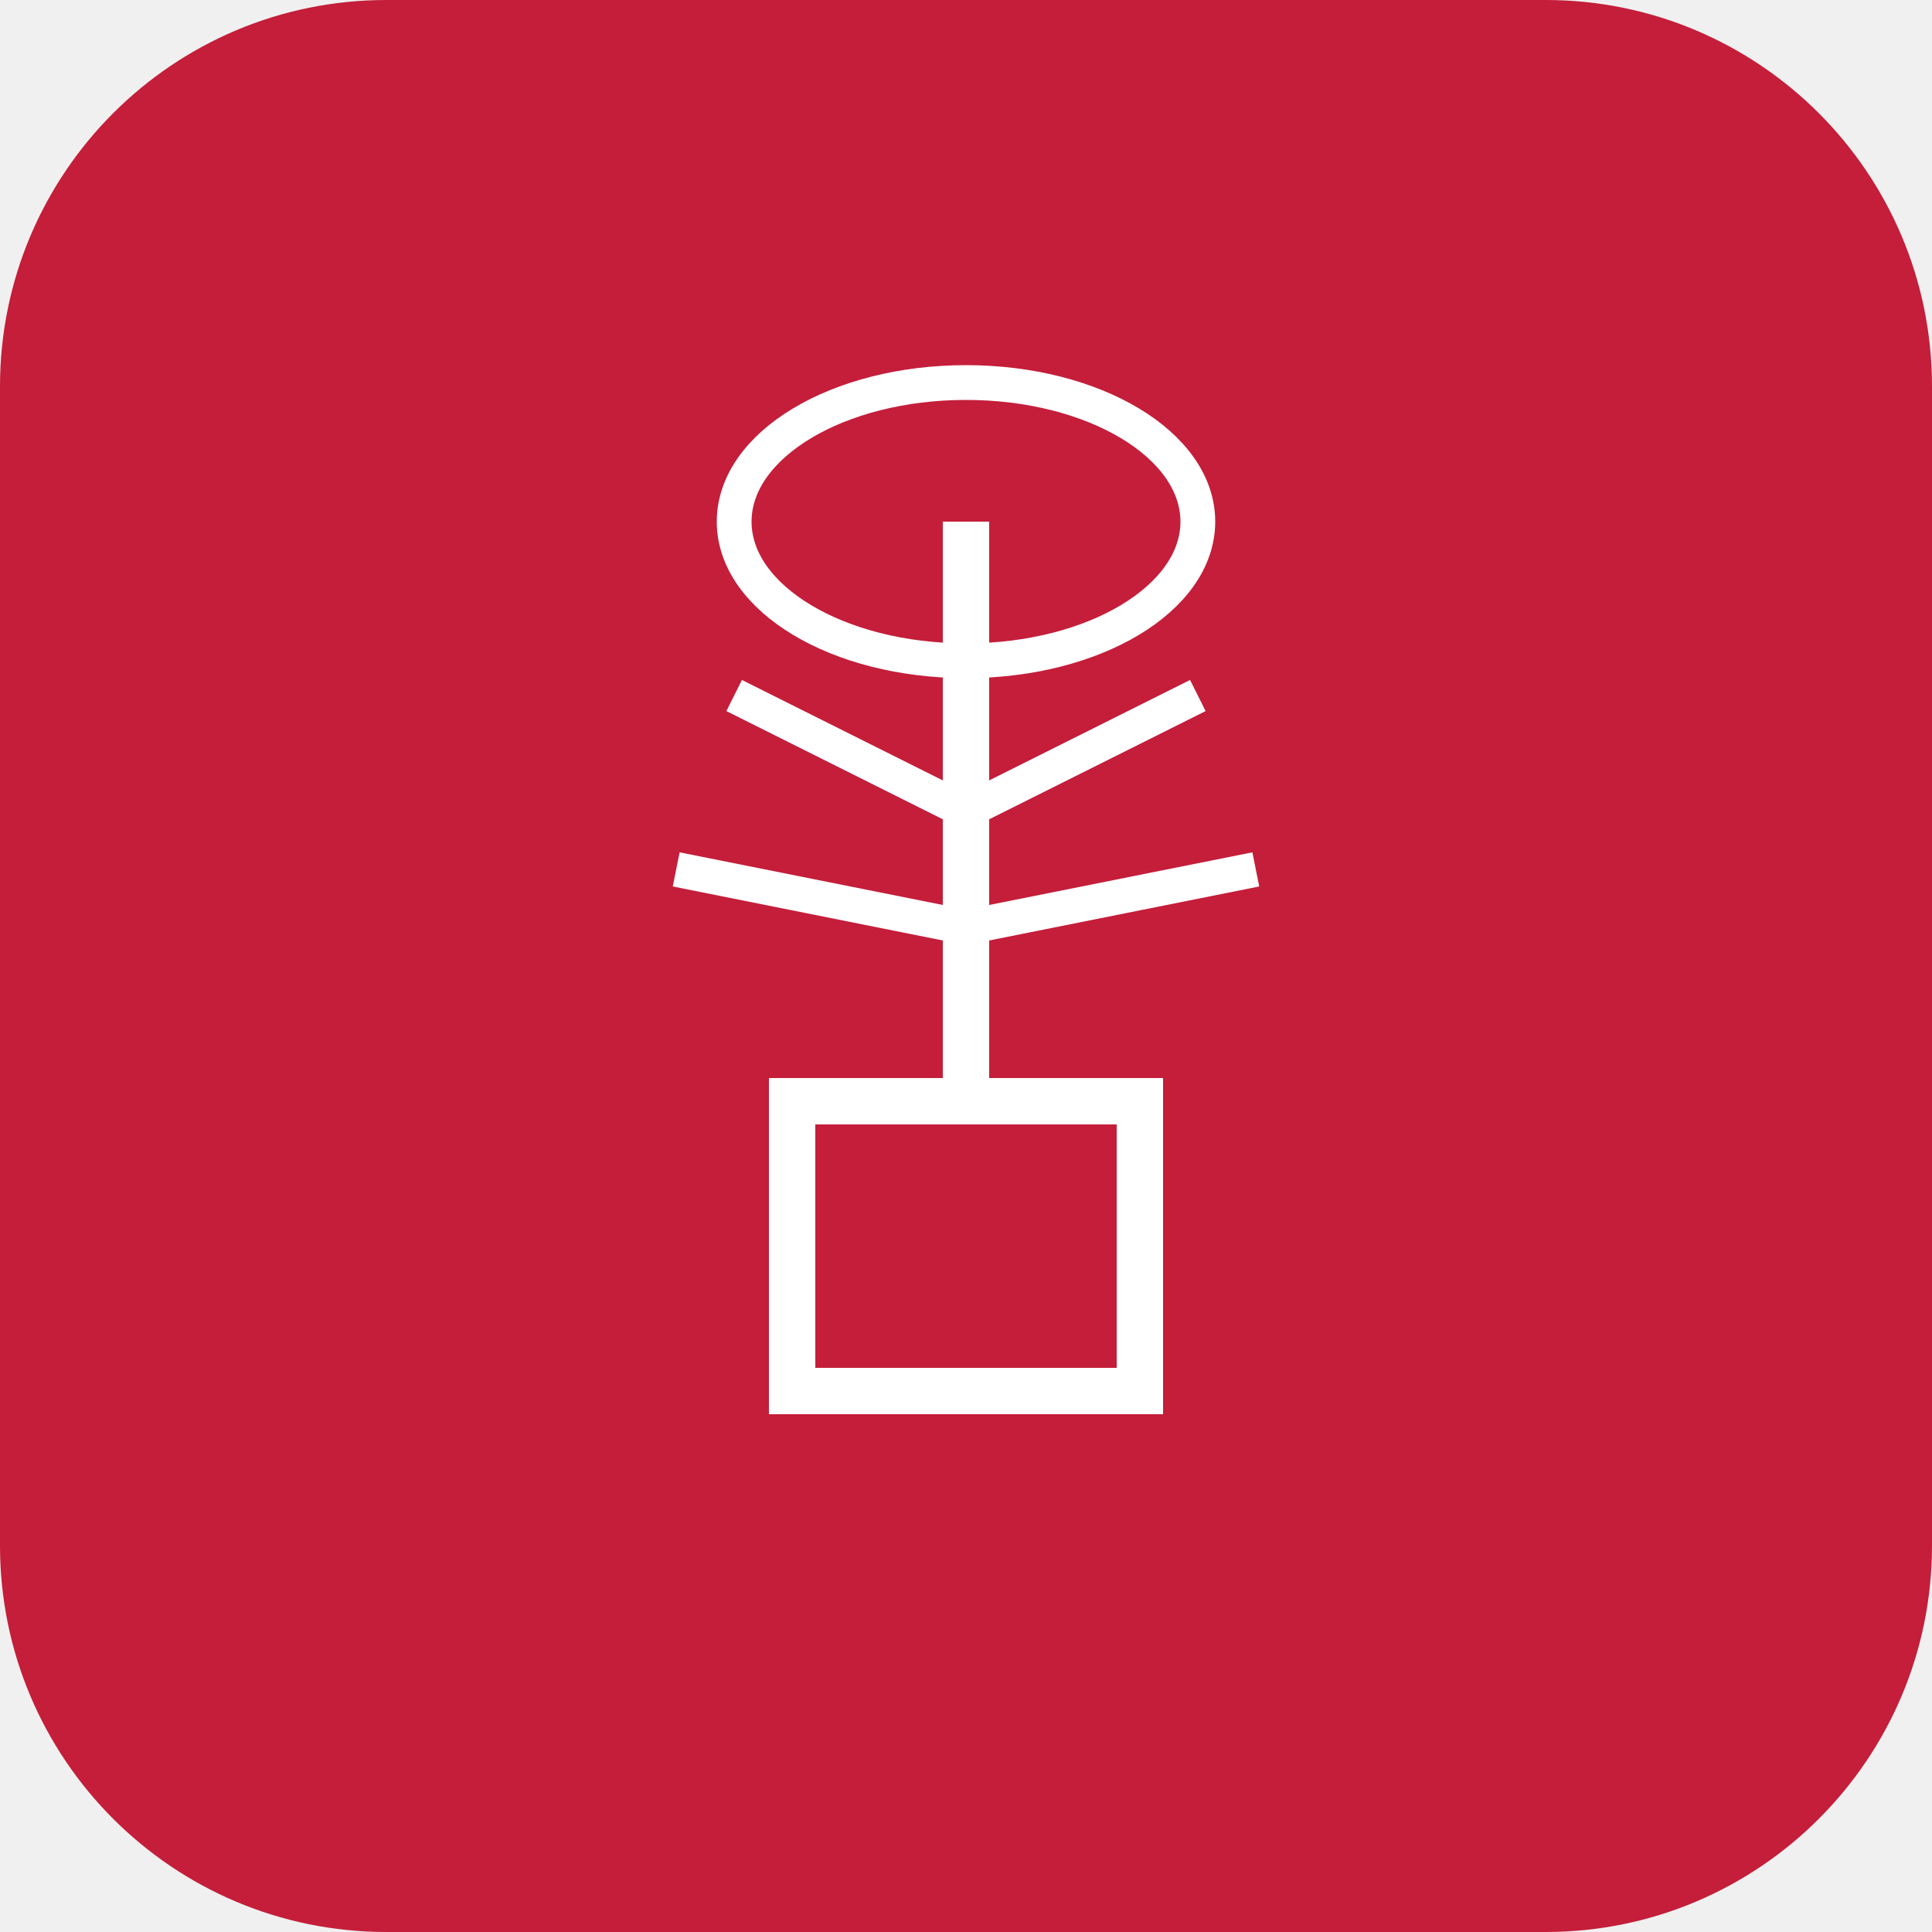
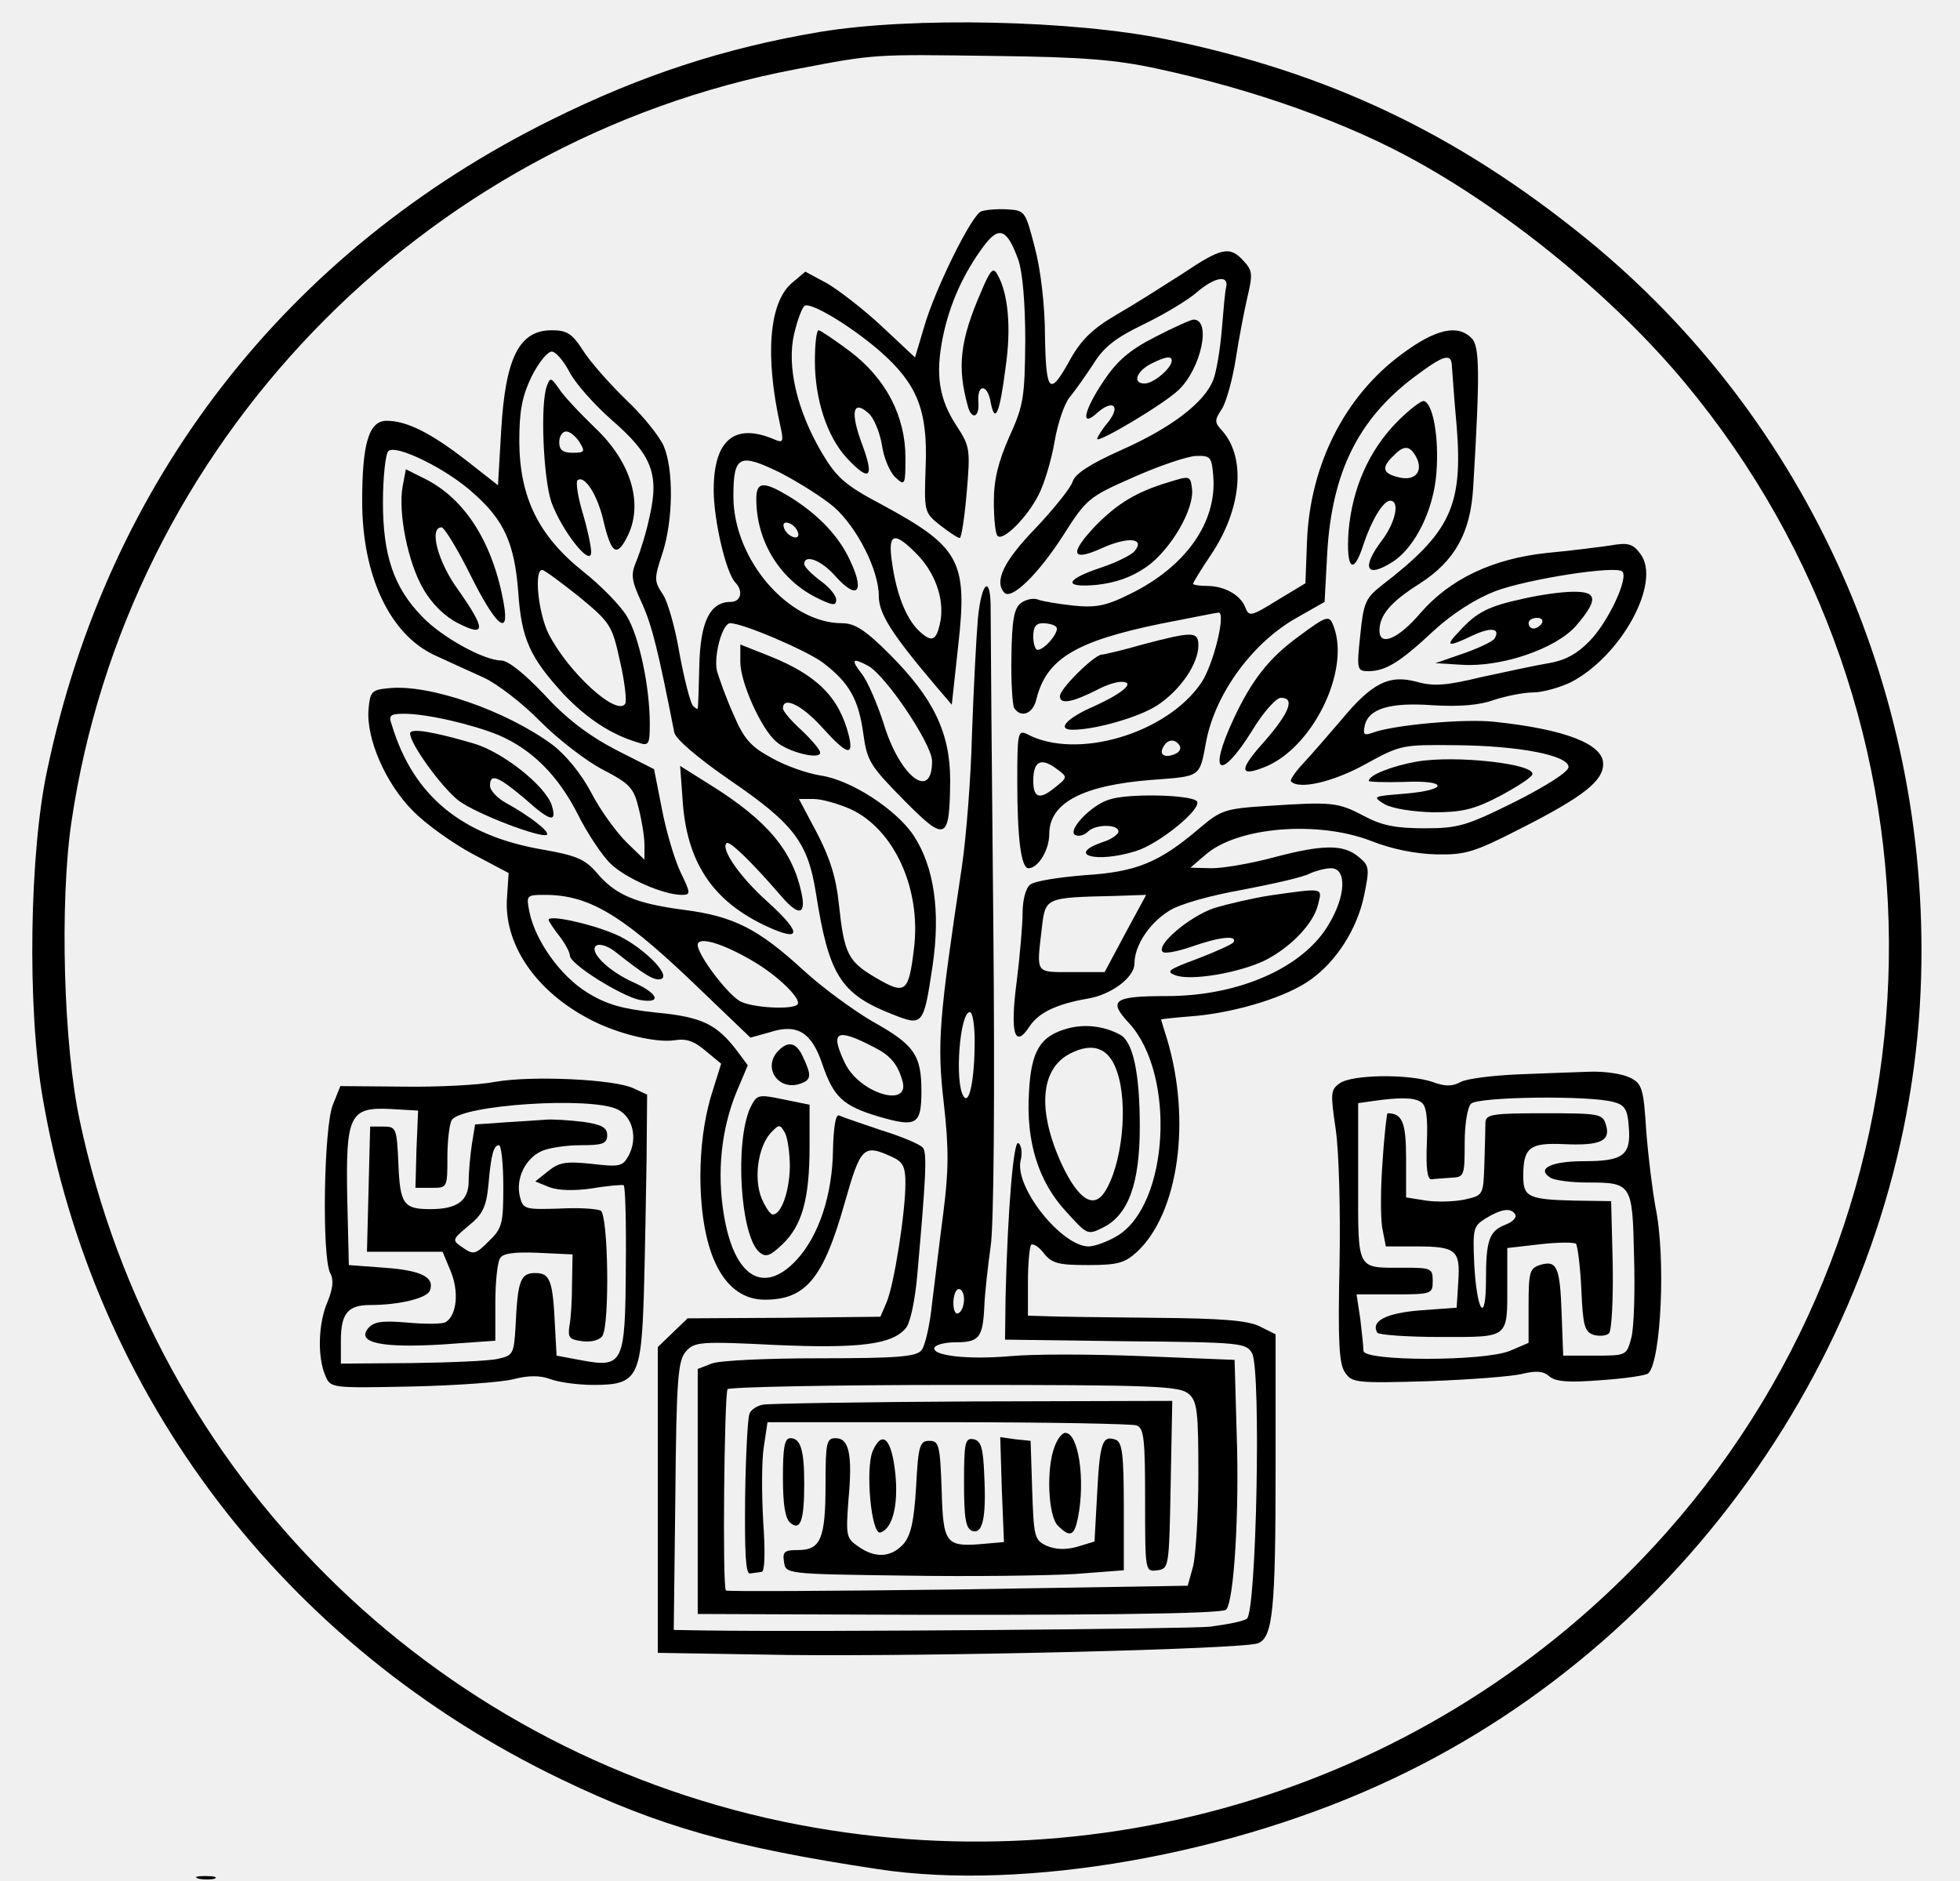
- <svg xmlns="http://www.w3.org/2000/svg" viewBox="0 0 100 100">
-   <rect width="100" height="100" rx="20" fill="#C41E3A" />
-   <g fill="white" transform="translate(20, 15) scale(0.6)">
-     <rect x="35" y="70" width="30" height="25" fill="none" stroke="white" stroke-width="4" />
-     <line x1="50" y1="20" x2="50" y2="70" stroke="white" stroke-width="4" />
-     <ellipse cx="50" cy="20" rx="20" ry="12" fill="none" stroke="white" stroke-width="3" />
-     <line x1="30" y1="35" x2="50" y2="45" stroke="white" stroke-width="3" />
-     <line x1="70" y1="35" x2="50" y2="45" stroke="white" stroke-width="3" />
-     <line x1="25" y1="50" x2="50" y2="55" stroke="white" stroke-width="3" />
-     <line x1="75" y1="50" x2="50" y2="55" stroke="white" stroke-width="3" />
+ <svg xmlns="http://www.w3.org/2000/svg" version="1.0" width="368pt" height="353pt" viewBox="0 0 368 353" preserveAspectRatio="xMidYMid meet">
+   <g transform="translate(0,353) scale(0.1,-0.1)" fill="#000000" stroke="none">
+     <path d="M1539 3470 c-178 -30 -335 -81 -504 -165 -497 -246 -832 -677 -946 -1219 -34 -156 -38 -449 -9 -616 96 -561 454 -1031 975 -1281 183 -88 321 -127 593 -168 275 -42 667 27 968 170 572 270 963 855 990 1478 24 549 -209 1073 -629 1414 -243 197 -484 311 -786 373 -175 36 -478 43 -652 14z m634 -69 c182 -39 358 -102 487 -174 182 -101 374 -260 503 -415 524 -629 510 -1546 -35 -2160 -412 -464 -1041 -670 -1657 -542 -664 139 -1180 652 -1321 1315 -31 143 -38 411 -16 561 104 708 655 1280 1360 1414 151 29 145 28 371 25 168 -2 230 -7 308 -24z" />
+     <path d="M1842 3133 c-18 -7 -87 -147 -107 -217 l-17 -57 -62 58 c-34 32 -81 68 -103 81 l-41 22 -26 -22 c-42 -37 -50 -136 -21 -267 7 -31 5 -33 -11 -26 -75 32 -114 -1 -114 -95 0 -56 23 -156 41 -174 15 -16 10 -36 -9 -36 -39 0 -57 -37 -59 -119 -1 -42 -2 -78 -3 -81 0 -2 -4 0 -9 5 -5 6 -16 49 -25 97 -8 48 -22 99 -32 113 -16 24 -16 29 0 77 20 62 21 157 2 201 -8 18 -39 57 -71 87 -31 30 -68 72 -81 93 -20 31 -30 37 -58 37 -61 0 -87 -51 -95 -188 l-6 -103 -60 47 c-66 51 -111 74 -149 74 -33 0 -46 -41 -46 -151 0 -140 52 -250 136 -289 24 -11 65 -30 92 -42 26 -12 74 -49 107 -83 33 -33 86 -74 117 -90 50 -26 58 -34 67 -72 6 -23 11 -54 11 -69 l0 -28 -34 33 c-19 19 -49 60 -66 93 -19 36 -48 71 -73 90 -87 64 -231 114 -307 106 -32 -3 -35 -6 -38 -39 -5 -55 32 -140 83 -191 24 -25 75 -61 112 -81 l68 -36 -3 -45 c-7 -88 54 -178 158 -231 50 -26 121 -43 156 -38 23 4 38 -2 59 -20 l29 -24 -20 -64 c-12 -43 -19 -92 -19 -149 1 -146 45 -230 121 -230 77 0 110 40 150 182 30 105 35 111 89 86 20 -9 25 -18 25 -49 0 -55 -21 -189 -35 -223 l-12 -28 -181 -2 -181 -1 -28 -27 -28 -27 0 -287 0 -287 245 -4 c278 -3 856 11 882 22 28 11 33 64 33 330 l0 250 -30 15 c-23 11 -69 15 -200 16 -93 1 -185 2 -202 3 l-33 1 0 63 c0 35 3 66 6 70 4 3 15 -4 24 -16 15 -19 28 -22 83 -22 56 0 69 4 92 25 78 73 102 247 56 400 -6 19 -11 35 -11 36 0 1 31 4 68 7 78 8 169 36 213 68 48 34 87 95 100 157 11 53 10 57 -11 74 -28 23 -66 23 -160 -2 -41 -11 -93 -20 -115 -20 l-40 1 28 24 c60 53 212 65 312 26 38 -15 82 -24 122 -25 55 -1 71 4 159 49 118 60 154 89 154 121 0 37 -71 65 -205 79 -56 6 -190 -6 -229 -21 -14 -5 -17 -3 -14 12 6 33 46 46 128 40 50 -3 88 0 115 10 22 7 55 14 73 14 18 0 50 9 71 19 95 49 171 188 131 241 -14 19 -23 22 -56 16 -21 -3 -75 -10 -119 -14 -103 -11 -183 -49 -239 -114 -41 -48 -76 -62 -76 -32 0 29 21 54 75 88 67 43 96 96 101 181 13 216 12 266 -3 280 -26 27 -68 17 -130 -29 -108 -79 -173 -208 -179 -351 l-3 -80 -53 -32 c-50 -31 -53 -31 -60 -13 -9 23 -39 40 -72 40 -14 0 -26 2 -26 4 0 2 15 27 34 55 57 85 66 181 21 232 -15 16 -15 20 -1 41 8 12 20 55 26 93 6 39 16 91 22 117 10 42 10 50 -7 68 -26 29 -42 25 -115 -24 -36 -23 -91 -58 -124 -77 -43 -25 -65 -46 -85 -81 -40 -73 -47 -68 -49 41 0 56 -8 125 -19 166 -18 69 -18 70 -53 72 -19 1 -41 -1 -48 -4z m70 -91 c8 -23 13 -82 13 -152 -1 -105 -3 -121 -30 -180 -21 -48 -29 -80 -29 -122 0 -32 3 -61 7 -64 10 -11 56 35 77 77 10 19 24 64 30 100 6 35 19 73 29 84 9 11 29 39 44 62 20 32 42 49 94 74 37 18 83 45 101 61 34 29 60 32 54 8 -2 -7 -5 -43 -8 -79 -3 -36 -10 -79 -16 -94 -16 -42 -78 -90 -173 -132 -58 -26 -86 -44 -91 -59 -3 -11 -35 -51 -70 -88 -60 -62 -78 -100 -58 -121 14 -13 63 35 109 106 45 71 49 74 133 111 47 21 100 39 117 40 28 1 30 -2 33 -38 7 -87 -52 -170 -156 -221 -46 -23 -65 -26 -106 -22 -28 3 -58 8 -66 11 -9 4 -23 1 -33 -6 -13 -10 -17 -31 -18 -100 -1 -47 2 -91 5 -97 13 -20 36 -11 42 17 19 75 73 108 233 141 57 11 106 21 109 21 14 0 -9 -96 -32 -131 -64 -96 -235 -147 -328 -97 -17 8 -18 1 -18 -90 0 -105 7 -162 21 -162 18 0 39 34 39 64 0 59 63 92 194 102 92 7 88 4 101 74 18 90 88 185 171 231 l51 29 5 93 c9 150 58 250 163 329 56 42 70 46 71 21 1 -10 4 -61 9 -113 12 -151 -12 -200 -142 -300 -29 -23 -33 -32 -39 -92 -7 -65 -6 -68 15 -68 32 0 59 16 123 76 36 33 79 60 115 74 61 23 228 49 239 37 12 -12 -26 -94 -61 -130 -24 -25 -47 -37 -77 -42 -24 -4 -80 -16 -126 -26 -66 -16 -90 -18 -122 -9 -52 14 -84 -2 -142 -72 -24 -28 -56 -65 -71 -81 -15 -16 -26 -32 -23 -34 15 -16 79 -1 139 32 67 37 70 37 170 36 119 -1 212 -19 212 -41 0 -9 -41 -35 -100 -65 -91 -45 -106 -50 -170 -50 -54 0 -80 5 -114 23 -49 26 -60 27 -181 19 -80 -5 -88 -8 -128 -42 -75 -64 -118 -82 -215 -88 -49 -4 -95 -11 -103 -18 -8 -6 -14 -29 -14 -52 0 -22 -5 -81 -11 -129 -13 -98 -4 -128 24 -85 17 26 51 42 108 52 45 7 89 40 89 66 0 34 28 76 65 99 20 13 78 29 140 40 58 11 114 24 124 30 11 5 29 10 40 10 30 0 28 -52 -4 -105 -47 -81 -168 -135 -304 -135 -101 0 -111 -8 -71 -51 88 -96 75 -340 -22 -399 -18 -11 -43 -20 -54 -20 -50 0 -138 109 -128 160 4 15 2 30 -4 34 -9 6 -20 -125 -24 -289 l-1 -80 226 -3 c218 -2 227 -3 238 -23 17 -33 8 -487 -10 -498 -7 -5 -39 -11 -70 -15 -46 -4 -722 -10 -946 -7 l-60 1 3 252 c2 222 5 254 20 271 16 18 27 19 168 12 158 -7 220 1 245 32 8 9 17 52 21 97 16 180 19 231 11 241 -4 6 -39 21 -78 33 -38 13 -74 25 -80 28 -6 2 -10 -23 -11 -64 -1 -86 -27 -163 -69 -208 -62 -66 -117 -31 -136 86 -13 79 -5 158 23 228 l22 52 -20 27 c-38 50 -66 64 -152 72 -64 7 -93 15 -130 38 -50 31 -97 97 -108 151 -6 31 -6 32 29 32 81 0 142 -36 268 -155 l118 -113 36 10 c52 17 79 0 99 -60 21 -61 38 -78 105 -98 72 -21 81 -16 81 48 0 68 -14 87 -93 131 -34 20 -92 62 -128 95 -85 78 -131 102 -226 114 -90 12 -128 28 -163 70 -22 25 -38 32 -101 43 -152 26 -243 101 -283 233 -7 19 -4 22 23 22 43 0 128 -20 177 -40 63 -27 112 -76 149 -149 18 -36 46 -78 62 -93 28 -27 99 -58 133 -58 17 0 17 3 -2 42 -11 23 -27 76 -35 118 l-15 76 -73 37 c-51 27 -92 58 -133 103 -38 40 -68 64 -81 64 -32 0 -112 44 -148 82 -54 55 -74 116 -74 215 0 48 5 91 10 96 14 14 111 -34 160 -79 58 -51 77 -95 84 -185 6 -89 22 -123 85 -192 44 -46 89 -76 140 -91 20 -7 22 -4 22 35 0 70 -20 164 -43 202 -12 20 -49 58 -82 84 -84 67 -119 139 -120 243 0 59 5 85 23 123 13 26 30 47 38 47 7 0 22 -17 33 -38 10 -20 46 -61 79 -90 75 -65 90 -101 72 -180 -6 -30 -18 -68 -25 -85 -11 -26 -10 -36 11 -81 19 -43 30 -89 60 -241 2 -12 44 -48 105 -90 120 -82 146 -117 161 -212 24 -153 46 -189 143 -227 58 -23 59 -22 76 91 15 102 3 186 -36 245 -33 49 -118 104 -174 112 -25 4 -66 18 -92 33 -39 21 -52 35 -72 82 -14 31 -27 68 -31 82 -6 28 10 89 25 89 24 0 143 -51 174 -74 50 -38 67 -69 76 -134 7 -51 13 -60 76 -124 79 -80 86 -77 87 37 0 89 -31 154 -114 237 -45 45 -65 58 -89 58 -101 0 -204 120 -204 238 0 77 11 82 87 45 35 -18 81 -47 102 -65 43 -38 84 -118 84 -167 0 -33 24 -71 108 -170 l29 -34 12 110 c18 160 4 186 -144 266 -68 36 -84 50 -112 97 -47 80 -66 163 -52 223 6 26 15 50 20 53 12 7 88 -39 142 -86 69 -61 89 -110 85 -215 -3 -86 -3 -87 27 -111 17 -13 33 -24 37 -24 3 0 9 38 13 85 7 81 6 87 -18 124 -34 51 -41 97 -27 167 13 64 39 121 77 172 29 39 44 32 65 -26z m-187 -556 c34 -37 50 -88 39 -130 -7 -30 -16 -32 -40 -9 -23 23 -41 68 -49 126 -9 58 4 61 50 13z m-638 -76 c59 -49 62 -53 77 -121 9 -39 13 -75 10 -80 -15 -25 -106 57 -144 131 -19 38 -28 120 -12 120 4 0 35 -23 69 -50z m896 -57 c8 -7 -21 -43 -35 -43 -4 0 -8 11 -8 25 0 18 5 25 18 25 10 0 22 -3 25 -7z m-353 -73 c33 -18 120 -147 120 -179 0 -76 -61 -29 -91 71 -12 37 -30 79 -41 93 -21 27 -18 31 12 15z m585 -150 c3 -6 -1 -13 -10 -16 -19 -8 -30 0 -20 15 8 14 22 14 30 1z m-229 -45 c19 -14 18 -15 -6 -34 -28 -23 -40 -19 -40 13 0 38 15 45 46 21z m-389 -74 c82 -38 133 -150 119 -262 -10 -83 -16 -87 -71 -55 -53 31 -60 45 -70 139 -5 49 -17 87 -41 133 l-34 64 28 0 c15 0 46 -9 69 -19z m516 -233 l-39 -73 -62 0 c-69 0 -66 -4 -56 82 7 58 5 58 137 61 l59 2 -39 -72z m-700 -52 c47 -27 94 -73 84 -82 -10 -10 -84 -6 -107 6 -24 13 -80 87 -80 106 0 17 47 3 103 -30z m228 -162 c30 -15 44 -31 53 -62 17 -54 -81 -25 -108 33 -28 59 -16 66 55 29z" />
+     <path d="M1842 2982 c-40 -92 -45 -141 -25 -214 7 -27 22 -22 20 6 -3 36 17 36 23 1 8 -42 17 -22 28 65 11 74 5 139 -15 174 -8 15 -13 11 -31 -32z" />
+     <path d="M2168 2897 c-47 -24 -71 -45 -95 -81 -38 -56 -45 -90 -14 -62 30 27 46 15 22 -16 -12 -14 -21 -29 -21 -32 0 -9 125 65 153 92 42 40 62 132 28 132 -5 0 -38 -15 -73 -33z m32 -44 c0 -14 -34 -43 -51 -43 -24 0 -15 24 14 38 26 13 37 14 37 5z" />
+     <path d="M1530 2852 c0 -72 23 -142 60 -182 43 -46 52 -37 29 25 -23 61 -18 86 12 59 10 -9 21 -36 25 -60 3 -23 15 -51 25 -60 18 -17 19 -15 19 37 0 78 -37 149 -105 200 -28 21 -55 39 -58 39 -4 0 -7 -26 -7 -58z" />
+     <path d="M1027 2806 c-13 -33 -7 -172 8 -218 19 -53 74 -124 75 -95 0 11 -7 44 -16 74 -9 30 -13 57 -10 61 13 12 39 -28 50 -80 14 -57 24 -64 43 -27 32 61 9 141 -60 206 -29 28 -60 61 -68 74 -14 20 -16 21 -22 5z m61 -106 c11 -18 10 -20 -13 -20 -18 0 -25 5 -25 20 0 11 6 20 13 20 7 0 18 -9 25 -20z" />
+     <path d="M2623 2738 c-53 -54 -84 -125 -91 -205 -5 -72 9 -85 28 -25 15 45 37 82 50 82 19 0 10 -41 -15 -74 -40 -53 -30 -73 21 -40 42 28 76 98 81 167 5 64 -6 128 -23 134 -5 2 -28 -16 -51 -39z m36 -66 c14 -27 -2 -46 -33 -38 -30 7 -33 18 -10 40 20 21 31 20 43 -2z" />
+     <path d="M756 2617 c-9 -49 10 -144 39 -193 16 -28 41 -52 65 -64 53 -27 52 -11 0 63 -38 52 -55 117 -31 117 5 0 29 -39 53 -87 48 -97 75 -121 64 -57 -20 114 -72 196 -146 234 l-38 19 -6 -32z" />
+     <path d="M2195 2625 c-60 -18 -96 -39 -139 -83 -49 -52 -44 -67 13 -41 49 22 82 19 61 -6 -6 -7 -34 -21 -61 -30 -70 -23 -74 -39 -10 -33 36 4 65 14 94 34 46 33 90 109 85 147 -3 24 -4 24 -43 12z" />
+     <path d="M1420 2593 c0 -78 43 -149 111 -184 32 -16 39 -17 39 -5 0 8 -13 24 -30 36 -16 12 -30 26 -30 31 0 19 31 8 57 -21 45 -51 59 -30 24 38 -22 42 -60 80 -111 111 -47 28 -60 27 -60 -6z m78 -62 c3 -8 -1 -12 -9 -9 -7 2 -15 10 -17 17 -3 8 1 12 9 9 7 -2 15 -10 17 -17z" />
+     <path d="M1836 2368 c-3 -35 -8 -131 -11 -215 -2 -84 -11 -196 -19 -250 -43 -286 -47 -331 -34 -444 10 -87 9 -129 -1 -207 -7 -53 -16 -130 -21 -169 -4 -40 -13 -80 -20 -88 -10 -12 -44 -15 -191 -15 -98 0 -189 -4 -203 -10 l-26 -10 0 -230 0 -230 253 -1 c470 -2 731 1 739 9 15 15 25 184 20 328 l-4 141 -173 7 c-96 4 -207 4 -248 0 -81 -7 -151 1 -142 17 4 5 21 9 38 9 45 0 52 8 55 65 1 28 7 79 12 115 6 38 8 286 5 605 -3 297 -5 561 -5 588 1 69 -17 58 -24 -15z m-6 -792 c0 -72 -10 -122 -21 -104 -17 26 -7 158 12 158 5 0 9 -24 9 -54z m-20 -485 c0 -11 -4 -23 -10 -26 -6 -4 -10 5 -10 19 0 14 5 26 10 26 6 0 10 -9 10 -19z m422 -178 c16 -14 18 -33 18 -152 0 -75 -5 -152 -10 -172 l-10 -36 -432 -7 c-237 -3 -433 -4 -435 -2 -7 6 -3 367 3 378 3 4 195 8 426 8 378 0 423 -2 440 -17z" />
+     <path d="M1433 893 c-12 -2 -24 -10 -26 -18 -3 -7 -7 -78 -8 -157 -1 -103 1 -143 9 -142 7 1 16 2 22 3 6 0 7 37 3 94 -3 52 -3 115 1 140 l7 47 339 0 c186 0 345 -3 354 -6 14 -5 16 -27 16 -141 0 -134 0 -134 23 -131 22 3 22 6 25 161 l3 157 -373 -1 c-205 -1 -383 -4 -395 -6z" />
+     <path d="M1980 814 c-16 -41 -12 -130 6 -148 23 -23 31 -20 38 15 14 71 1 159 -24 159 -6 0 -15 -12 -20 -26z" />
+     <path d="M1470 756 c0 -50 4 -77 14 -85 19 -16 26 5 26 74 0 63 -7 85 -26 85 -11 0 -14 -17 -14 -74z" />
+     <path d="M1550 744 c0 -102 -9 -124 -51 -124 -26 0 -30 -3 -27 -22 3 -23 3 -23 228 -26 124 -2 267 0 318 3 l92 7 0 119 c0 99 -3 121 -15 126 -25 9 -30 -4 -35 -100 l-5 -91 -33 -10 c-22 -6 -40 -5 -57 2 -23 11 -24 17 -27 104 l-3 93 -29 3 -28 4 3 -99 4 -98 -34 -3 c-76 -7 -80 -2 -83 101 -3 84 -5 92 -23 92 -18 0 -21 -8 -25 -87 -4 -65 -10 -91 -24 -107 -23 -25 -53 -27 -85 -4 -22 15 -23 20 -18 87 8 86 1 116 -24 116 -17 0 -19 -8 -19 -86z" />
+     <path d="M1639 807 c-15 -33 -3 -160 14 -154 23 7 34 52 28 111 -7 65 -24 82 -42 43z" />
+     <path d="M1810 747 c0 -66 3 -86 15 -91 20 -7 27 24 23 104 -2 52 -6 65 -20 68 -16 3 -18 -6 -18 -81z" />
+     <path d="M2860 2406 c-65 -14 -87 -25 -119 -60 -29 -30 -24 -32 24 -9 34 16 53 14 41 -6 -3 -5 -30 -18 -59 -28 l-52 -18 49 -3 c75 -5 177 30 215 73 42 49 41 65 -6 64 -21 0 -63 -6 -93 -13z m35 -46 c-3 -5 -10 -10 -16 -10 -5 0 -9 5 -9 10 0 6 7 10 16 10 8 0 12 -4 9 -10z" />
+     <path d="M2438 2335 c-56 -41 -88 -82 -122 -155 -49 -105 -25 -118 36 -20 20 33 44 60 53 60 27 0 16 -28 -31 -82 -47 -52 -48 -67 -2 -49 91 34 164 181 132 265 -8 22 -12 21 -66 -19z" />
+     <path d="M2145 2320 c-38 -11 -73 -19 -77 -19 -15 -2 -78 -64 -78 -78 0 -16 23 -12 72 13 15 8 34 14 43 14 28 0 4 -21 -51 -46 -51 -22 -71 -44 -40 -44 43 0 126 24 159 46 43 28 77 78 77 112 0 27 -10 27 -105 2z" />
+     <path d="M1390 2287 c0 -38 39 -125 67 -149 22 -20 83 -35 83 -21 0 5 -16 24 -35 42 -19 17 -35 36 -35 41 0 24 36 6 73 -35 47 -52 60 -56 51 -17 -18 73 -60 115 -151 151 l-53 21 0 -33z" />
+     <path d="M770 2153 c0 -20 60 -102 91 -126 33 -25 157 -72 166 -64 5 6 -34 36 -76 59 -17 9 -31 24 -31 33 0 24 15 18 66 -25 48 -43 60 -45 50 -12 -12 37 -92 100 -146 116 -75 22 -120 30 -120 19z" />
+     <path d="M2659 2100 c-45 -8 -89 -25 -89 -36 0 -2 29 -3 65 -2 84 4 86 -15 3 -22 -61 -5 -62 -5 -38 -20 15 -8 52 -14 91 -15 53 0 76 5 124 30 32 17 60 35 62 41 7 20 -146 37 -218 24z" />
+     <path d="M1282 2023 c9 -119 62 -192 171 -238 53 -22 48 -2 -14 54 -50 45 -86 97 -75 108 5 6 47 -35 99 -95 35 -42 51 -42 42 1 -17 80 -64 136 -169 202 l-59 37 5 -69z" />
+     <path d="M2083 2029 c-35 -10 -82 -61 -63 -67 7 -3 17 1 23 7 14 14 57 14 57 0 0 -5 -13 -15 -30 -20 -69 -24 -12 -40 62 -17 44 13 127 81 115 94 -12 12 -128 15 -164 3z" />
+     <path d="M2385 1849 c-32 -5 -80 -16 -106 -24 -46 -16 -109 -69 -96 -82 4 -4 29 1 55 10 51 18 86 22 78 8 -3 -4 -34 -18 -68 -31 -54 -20 -60 -24 -41 -31 30 -11 122 5 170 29 48 25 90 69 98 105 8 31 10 30 -90 16z" />
+     <path d="M1030 1803 c0 -2 9 -16 20 -30 11 -14 20 -31 20 -37 0 -16 95 -75 130 -83 43 -8 37 11 -9 32 -50 22 -87 60 -71 70 7 4 24 -2 38 -14 52 -41 71 -53 83 -49 21 7 -39 65 -88 85 -48 20 -123 36 -123 26z" />
+     <path d="M2004 1599 c-51 -14 -68 -42 -72 -119 -6 -94 18 -169 70 -225 40 -44 40 -44 70 -29 47 24 68 83 68 189 0 102 -13 161 -38 173 -30 16 -66 20 -98 11z m93 -80 c22 -62 10 -176 -23 -227 -21 -32 -49 -14 -80 51 -47 102 -41 180 15 209 43 22 73 11 88 -33z" />
+     <path d="M1462 1558 c-32 -32 0 -78 42 -62 19 7 20 15 4 49 -12 27 -27 32 -46 13z" />
+     <path d="M1409 1451 c-30 -65 -19 -242 17 -272 12 -10 20 -7 43 15 37 35 51 86 51 183 l0 79 -49 10 c-48 10 -50 9 -62 -15z m74 -112 c-1 -46 -16 -89 -32 -89 -5 0 -14 14 -21 30 -15 37 -7 95 16 122 17 18 18 18 28 1 5 -10 9 -39 9 -64z" />
+     <path d="M2850 1513 c-47 -2 -95 -8 -107 -14 -16 -9 -30 -9 -54 0 -45 15 -151 14 -174 -3 -17 -12 -17 -19 -7 -87 6 -42 9 -152 7 -254 -3 -142 -1 -185 10 -201 13 -20 20 -21 157 -17 79 3 159 9 177 14 26 6 39 5 50 -5 12 -10 36 -12 98 -7 45 3 85 9 88 13 24 24 33 220 13 313 -5 28 -13 90 -17 140 -5 82 -8 91 -31 102 -14 7 -47 12 -75 11 -27 -1 -88 -3 -135 -5z m-182 -52 c10 -6 13 -28 11 -77 -2 -48 1 -69 9 -68 7 1 23 2 37 3 24 1 25 4 25 64 0 36 5 68 12 75 13 13 223 16 268 3 20 -5 26 -14 28 -45 5 -55 -10 -66 -84 -66 -62 0 -90 -14 -63 -31 8 -5 39 -9 69 -9 84 0 85 -2 88 -138 2 -65 0 -134 -5 -153 -9 -34 -9 -34 -69 -34 l-59 0 -3 80 c-3 87 -9 100 -41 90 -19 -6 -21 -14 -21 -76 l0 -70 -35 -15 c-48 -20 -275 -20 -275 0 0 7 -3 34 -6 60 l-7 46 72 0 c69 0 71 1 71 25 0 24 -3 25 -54 25 -90 0 -86 -8 -86 160 l0 149 28 4 c49 7 77 7 90 -2z" />
+     <path d="M2596 1351 c-4 -49 -4 -105 -1 -125 l7 -36 57 0 c75 0 83 -7 79 -66 l-3 -49 -68 -5 c-64 -5 -94 -20 -81 -42 3 -4 56 -8 119 -8 130 0 125 -4 125 100 l0 67 61 7 c34 4 64 4 68 1 3 -4 8 -42 10 -85 3 -69 6 -80 23 -86 11 -3 24 -2 29 3 5 5 8 63 7 129 l-3 119 -68 1 c-88 2 -97 7 -97 46 0 54 12 63 77 60 68 -3 88 6 78 37 -6 20 -13 21 -116 21 -97 0 -109 -2 -110 -17 0 -10 -1 -45 -2 -78 -2 -59 -2 -59 -37 -67 -19 -4 -52 -5 -72 -2 l-38 6 0 73 c0 68 -7 85 -35 85 -1 0 -6 -40 -9 -89z m249 -101 c3 -6 -5 -14 -18 -19 -31 -12 -37 -29 -37 -104 0 -84 -17 -61 -22 29 -3 68 -2 72 22 87 30 18 47 20 55 7z" />
+     <path d="M930 1499 c-30 -6 -108 -10 -173 -9 l-118 1 -14 -35 c-17 -41 -21 -286 -5 -316 7 -13 5 -29 -5 -54 -18 -41 -19 -105 -4 -139 10 -23 11 -23 162 -20 84 2 170 8 192 14 28 7 49 7 68 0 16 -6 52 -11 81 -11 83 0 90 13 95 174 2 72 4 185 5 251 l1 120 -26 12 c-36 17 -191 24 -259 12z m230 -52 c28 -14 38 -54 20 -87 -11 -20 -17 -21 -69 -15 -48 5 -61 3 -81 -13 l-25 -20 27 -11 c17 -6 46 -7 80 -2 29 5 56 7 59 6 3 -2 5 -72 4 -154 -1 -181 -5 -189 -82 -175 l-48 9 -3 55 c-4 86 -9 100 -37 100 -28 0 -33 -14 -37 -100 -3 -52 -5 -55 -33 -61 -16 -4 -90 -7 -162 -8 l-133 -1 0 43 c0 51 13 67 55 67 55 0 107 13 112 27 10 25 -16 38 -85 43 l-67 5 -3 124 c-3 157 4 173 81 169 l52 -3 -3 -72 -2 -73 30 0 c30 0 30 0 30 58 0 31 4 62 8 69 18 29 263 45 312 20z" />
+     <path d="M949 1423 l-57 -4 -6 -37 c-3 -20 -6 -51 -6 -69 0 -37 -21 -53 -72 -53 -50 0 -57 9 -60 85 -3 67 -4 70 -28 70 l-25 0 -3 -117 -3 -118 71 0 71 0 15 -36 c16 -38 12 -83 -9 -96 -6 -4 -39 -4 -72 -1 -48 4 -63 2 -74 -11 -22 -27 26 -37 140 -30 l99 7 0 71 c0 39 4 77 9 84 5 9 27 12 72 10 l64 -3 -1 -55 c0 -30 -2 -66 -5 -80 -3 -21 0 -25 25 -28 16 -2 32 2 37 10 14 22 11 226 -3 235 -7 4 -43 6 -79 4 -64 -2 -67 -1 -73 23 -8 33 10 71 41 85 13 6 46 11 73 11 42 0 50 3 50 19 0 14 -10 20 -46 25 -26 3 -56 5 -68 4 -12 -1 -46 -3 -77 -5z m-4 -120 c0 -70 -2 -79 -27 -103 -25 -25 -29 -26 -48 -13 -22 15 -22 15 10 42 26 21 33 35 37 76 5 59 10 75 20 75 4 0 8 -35 8 -77z" />
+     <path d="M373 3 c9 -2 23 -2 30 0 6 3 -1 5 -18 5 -16 0 -22 -2 -12 -5z" />
  </g>
</svg>
